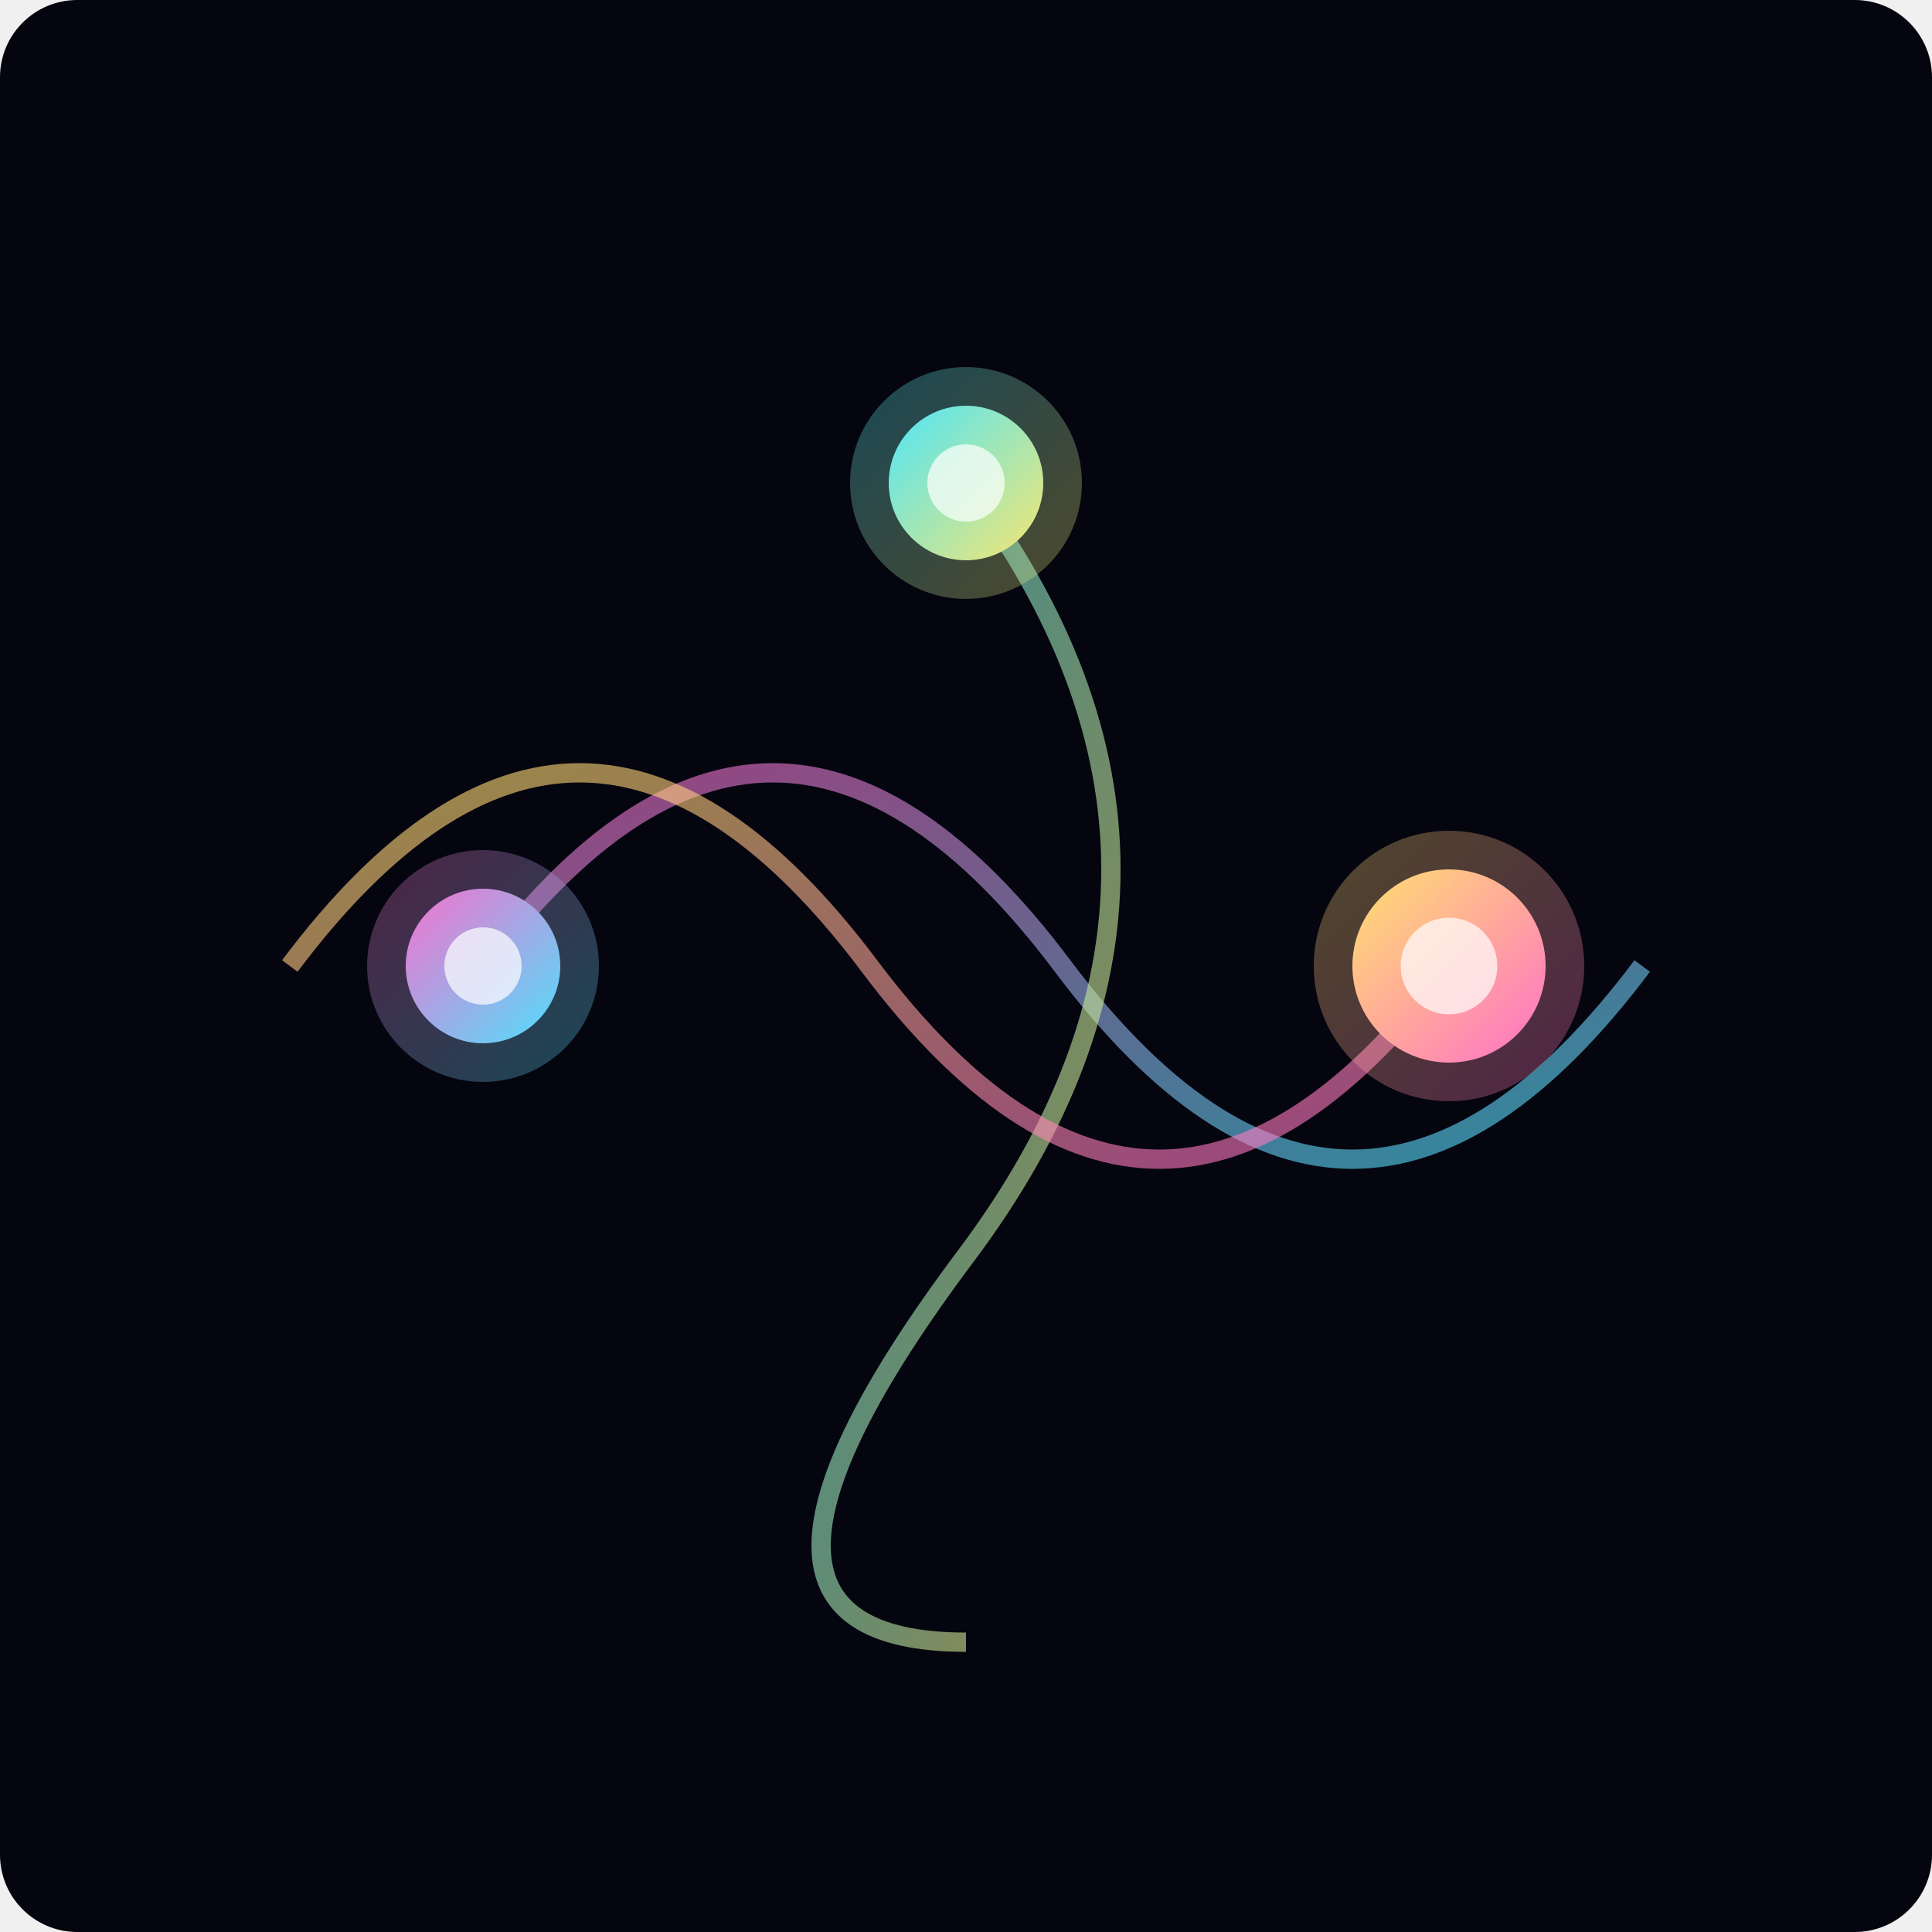
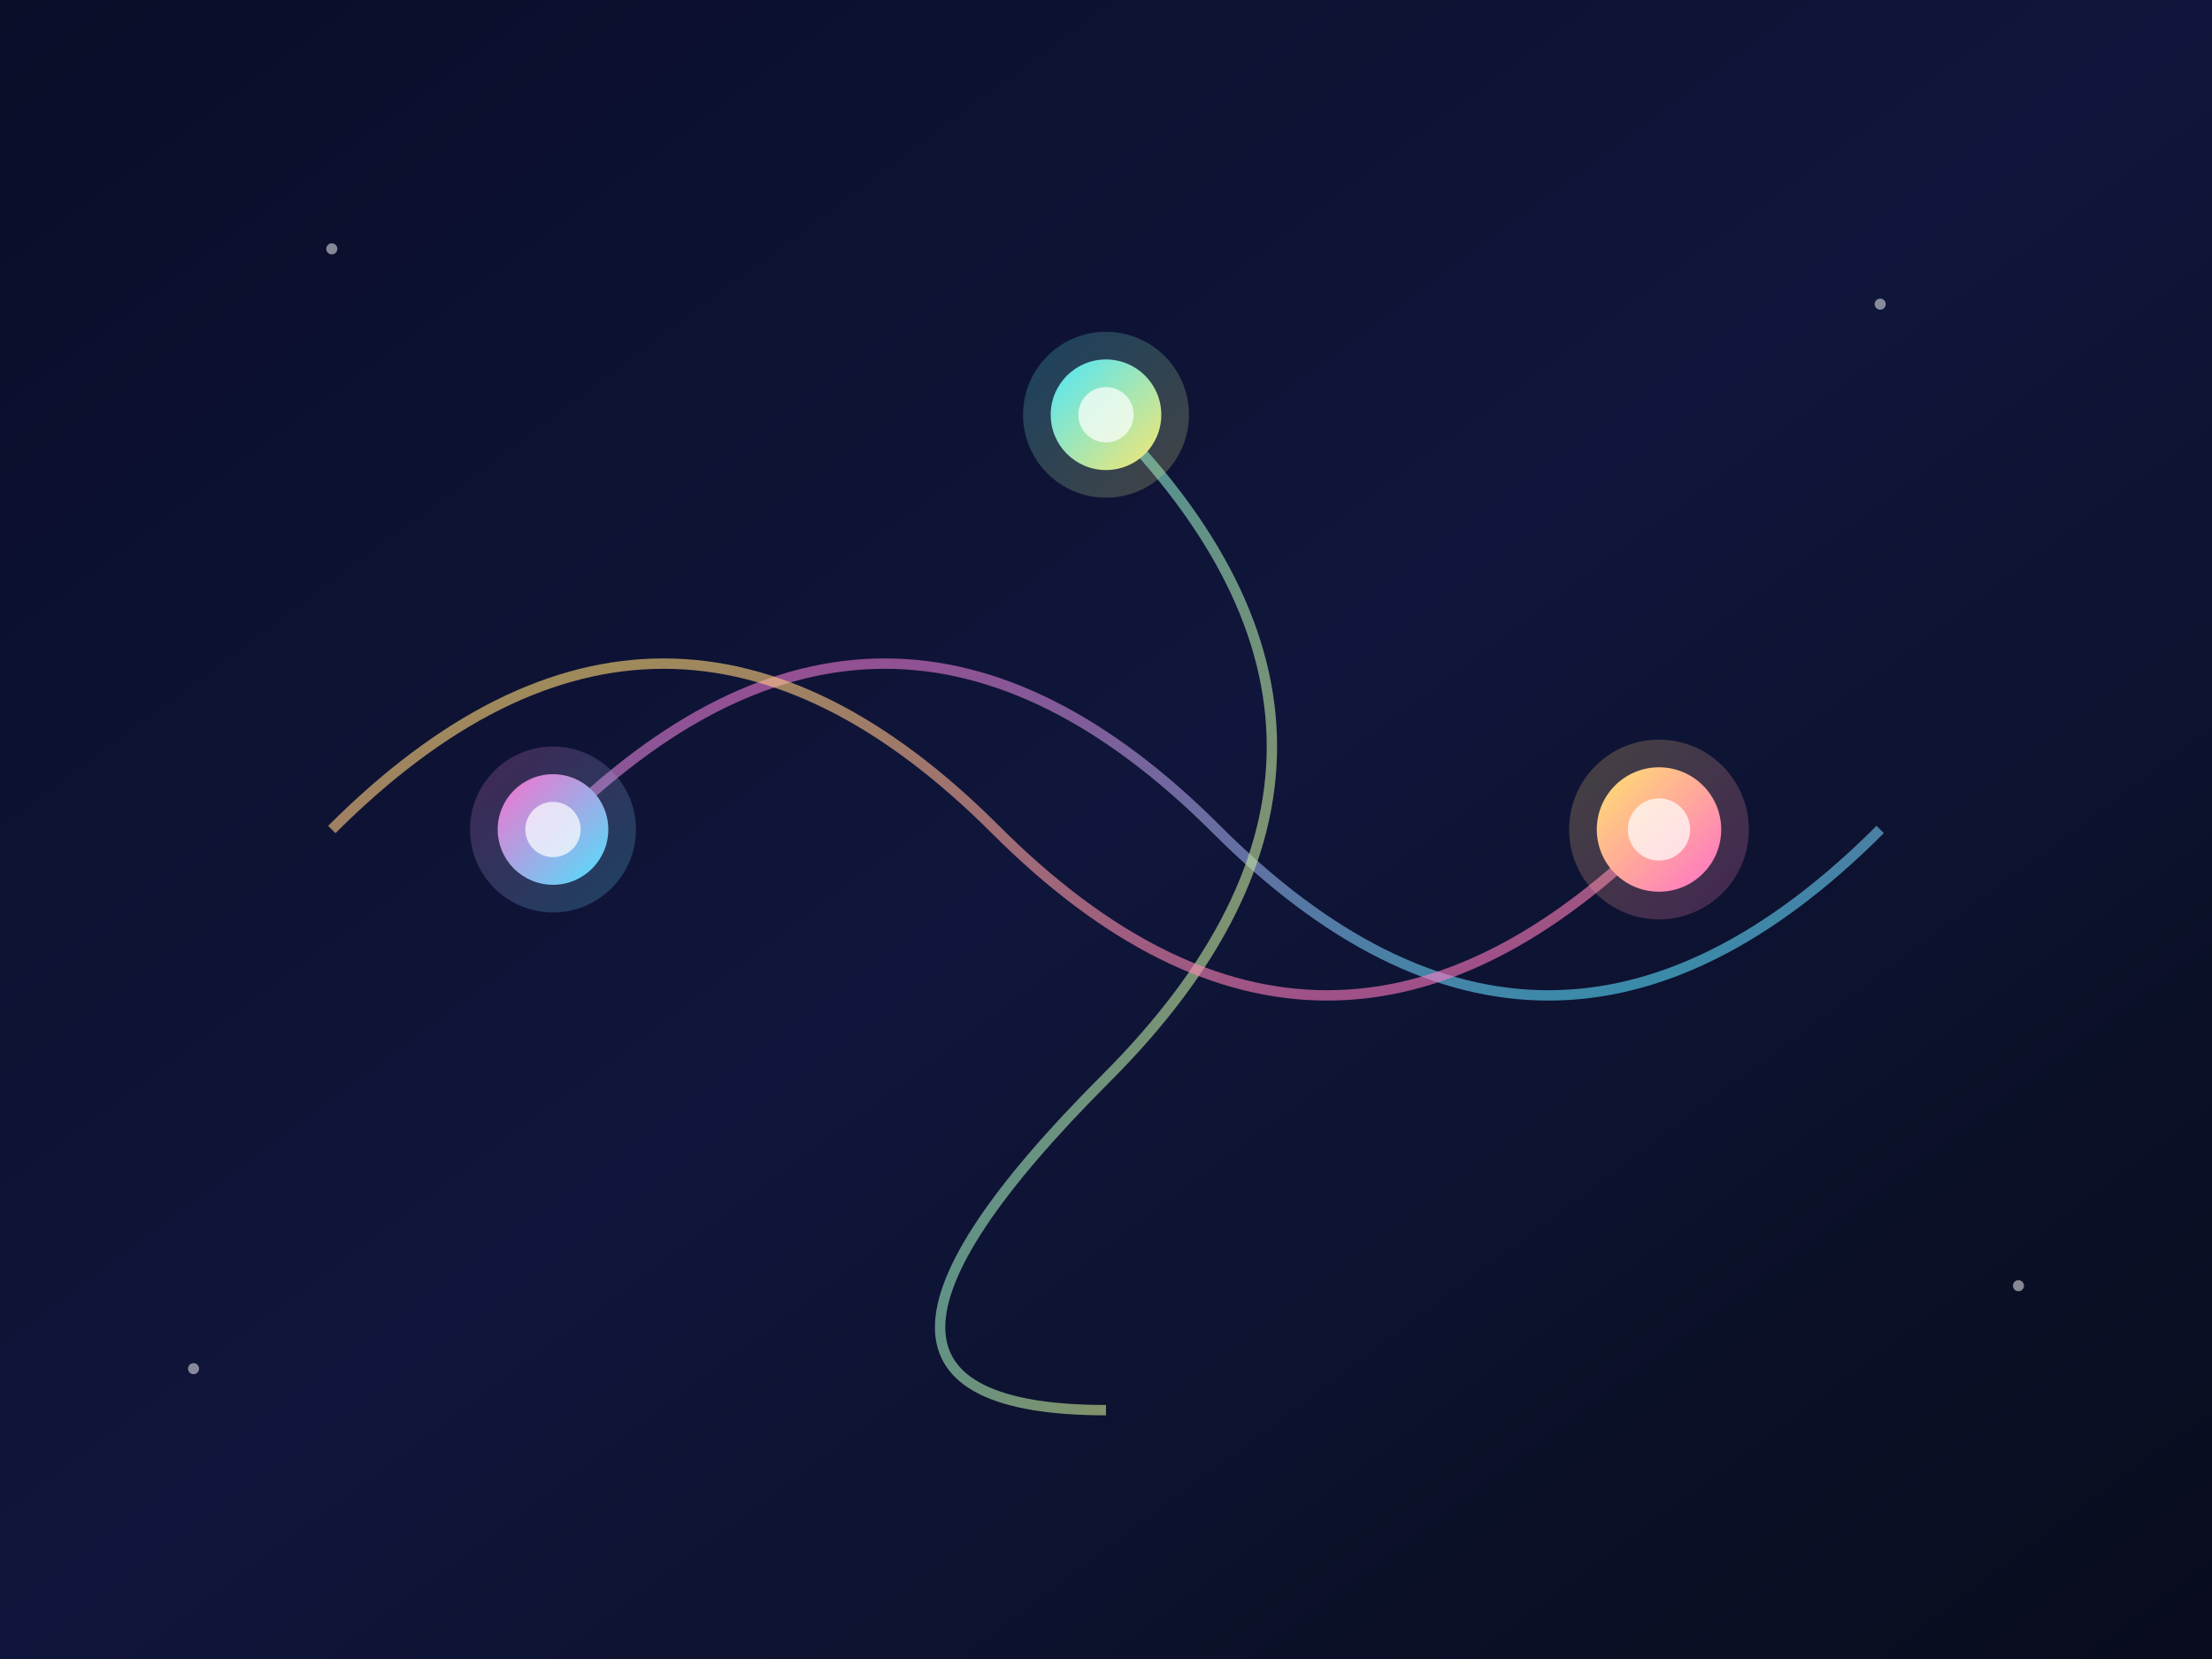
- <svg xmlns="http://www.w3.org/2000/svg" viewBox="0 0 200 200">
+ <svg xmlns="http://www.w3.org/2000/svg" width="320" height="240" viewBox="0 0 320 240" fill="none">
  <defs>
-     <linearGradient id="threeBodyGrad1" x1="0%" y1="0%" x2="100%" y2="100%">
+     <linearGradient id="tbBg" x1="0%" y1="0%" x2="100%" y2="100%">
+       <stop offset="0%" style="stop-color:#0a0d28;stop-opacity:1" />
+       <stop offset="50%" style="stop-color:#10163b;stop-opacity:1" />
+       <stop offset="100%" style="stop-color:#080c1c;stop-opacity:1" />
+     </linearGradient>
+     <linearGradient id="tb1" x1="0%" y1="0%" x2="100%" y2="100%">
      <stop offset="0%" stop-color="#ff6bcb" />
      <stop offset="100%" stop-color="#46e6ff" />
    </linearGradient>
-     <linearGradient id="threeBodyGrad2" x1="0%" y1="0%" x2="100%" y2="100%">
+     <linearGradient id="tb2" x1="0%" y1="0%" x2="100%" y2="100%">
      <stop offset="0%" stop-color="#46e6ff" />
      <stop offset="100%" stop-color="#ffe66b" />
    </linearGradient>
-     <linearGradient id="threeBodyGrad3" x1="0%" y1="0%" x2="100%" y2="100%">
+     <linearGradient id="tb3" x1="0%" y1="0%" x2="100%" y2="100%">
      <stop offset="0%" stop-color="#ffe66b" />
      <stop offset="100%" stop-color="#ff6bcb" />
    </linearGradient>
  </defs>
-   <rect width="200" height="200" fill="#050510" rx="8" />
-   <path d="M 50 100 Q 80 60 110 100 T 170 100" fill="none" stroke="url(#threeBodyGrad1)" stroke-width="2" opacity="0.6" />
-   <path d="M 100 50 Q 130 90 100 130 T 100 170" fill="none" stroke="url(#threeBodyGrad2)" stroke-width="2" opacity="0.6" />
-   <path d="M 150 100 Q 120 140 90 100 T 30 100" fill="none" stroke="url(#threeBodyGrad3)" stroke-width="2" opacity="0.6" />
-   <circle cx="50" cy="100" r="8" fill="url(#threeBodyGrad1)" />
-   <circle cx="50" cy="100" r="4" fill="#ffffff" />
-   <circle cx="100" cy="50" r="8" fill="url(#threeBodyGrad2)" />
-   <circle cx="100" cy="50" r="4" fill="#ffffff" />
-   <circle cx="150" cy="100" r="10" fill="url(#threeBodyGrad3)" />
-   <circle cx="150" cy="100" r="5" fill="#ffffff" />
-   <circle cx="50" cy="100" r="12" fill="url(#threeBodyGrad1)" opacity="0.3" />
-   <circle cx="100" cy="50" r="12" fill="url(#threeBodyGrad2)" opacity="0.3" />
-   <circle cx="150" cy="100" r="14" fill="url(#threeBodyGrad3)" opacity="0.3" />
+   <rect width="320" height="240" fill="url(#tbBg)" />
+   <path d="M 80 120 Q 128 72 176 120 T 272 120" fill="none" stroke="url(#tb1)" stroke-width="1.5" opacity="0.6" />
+   <path d="M 160 60 Q 208 108 160 156 T 160 204" fill="none" stroke="url(#tb2)" stroke-width="1.5" opacity="0.6" />
+   <path d="M 240 120 Q 192 168 144 120 T 48 120" fill="none" stroke="url(#tb3)" stroke-width="1.5" opacity="0.6" />
+   <circle cx="80" cy="120" r="8" fill="url(#tb1)" />
+   <circle cx="80" cy="120" r="4" fill="rgba(255,255,255,0.9)" />
+   <circle cx="160" cy="60" r="8" fill="url(#tb2)" />
+   <circle cx="160" cy="60" r="4" fill="rgba(255,255,255,0.9)" />
+   <circle cx="240" cy="120" r="9" fill="url(#tb3)" />
+   <circle cx="240" cy="120" r="4.5" fill="rgba(255,255,255,0.9)" />
+   <circle cx="80" cy="120" r="12" fill="url(#tb1)" opacity="0.22" />
+   <circle cx="160" cy="60" r="12" fill="url(#tb2)" opacity="0.22" />
+   <circle cx="240" cy="120" r="13" fill="url(#tb3)" opacity="0.22" />
+   <circle cx="48" cy="36" r="0.8" fill="#fff" opacity="0.5" />
+   <circle cx="272" cy="44" r="0.8" fill="#fff" opacity="0.5" />
+   <circle cx="28" cy="198" r="0.8" fill="#fff" opacity="0.5" />
+   <circle cx="292" cy="186" r="0.8" fill="#fff" opacity="0.5" />
</svg>
